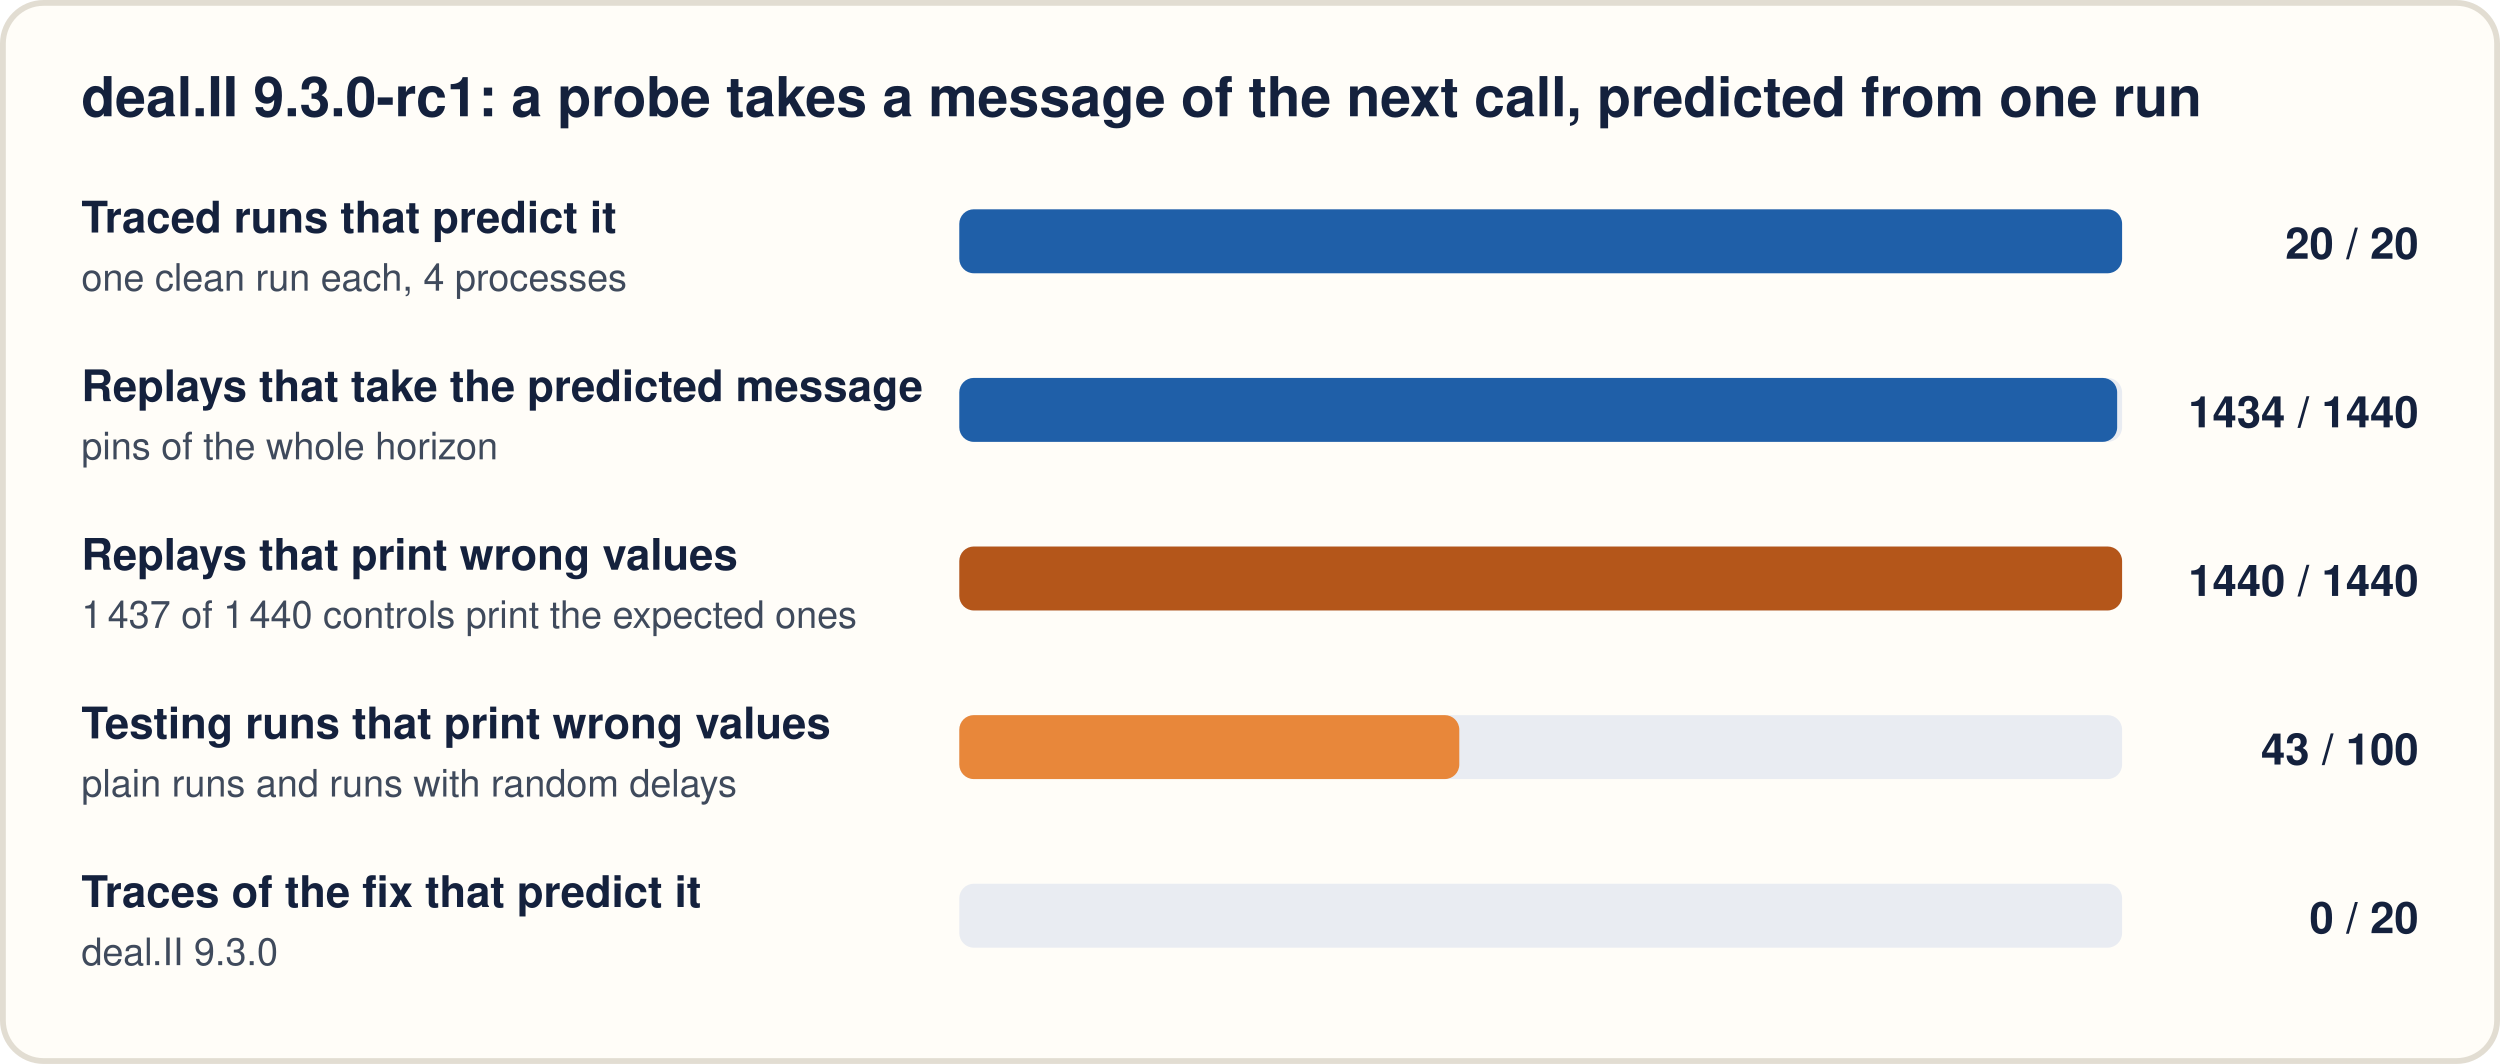
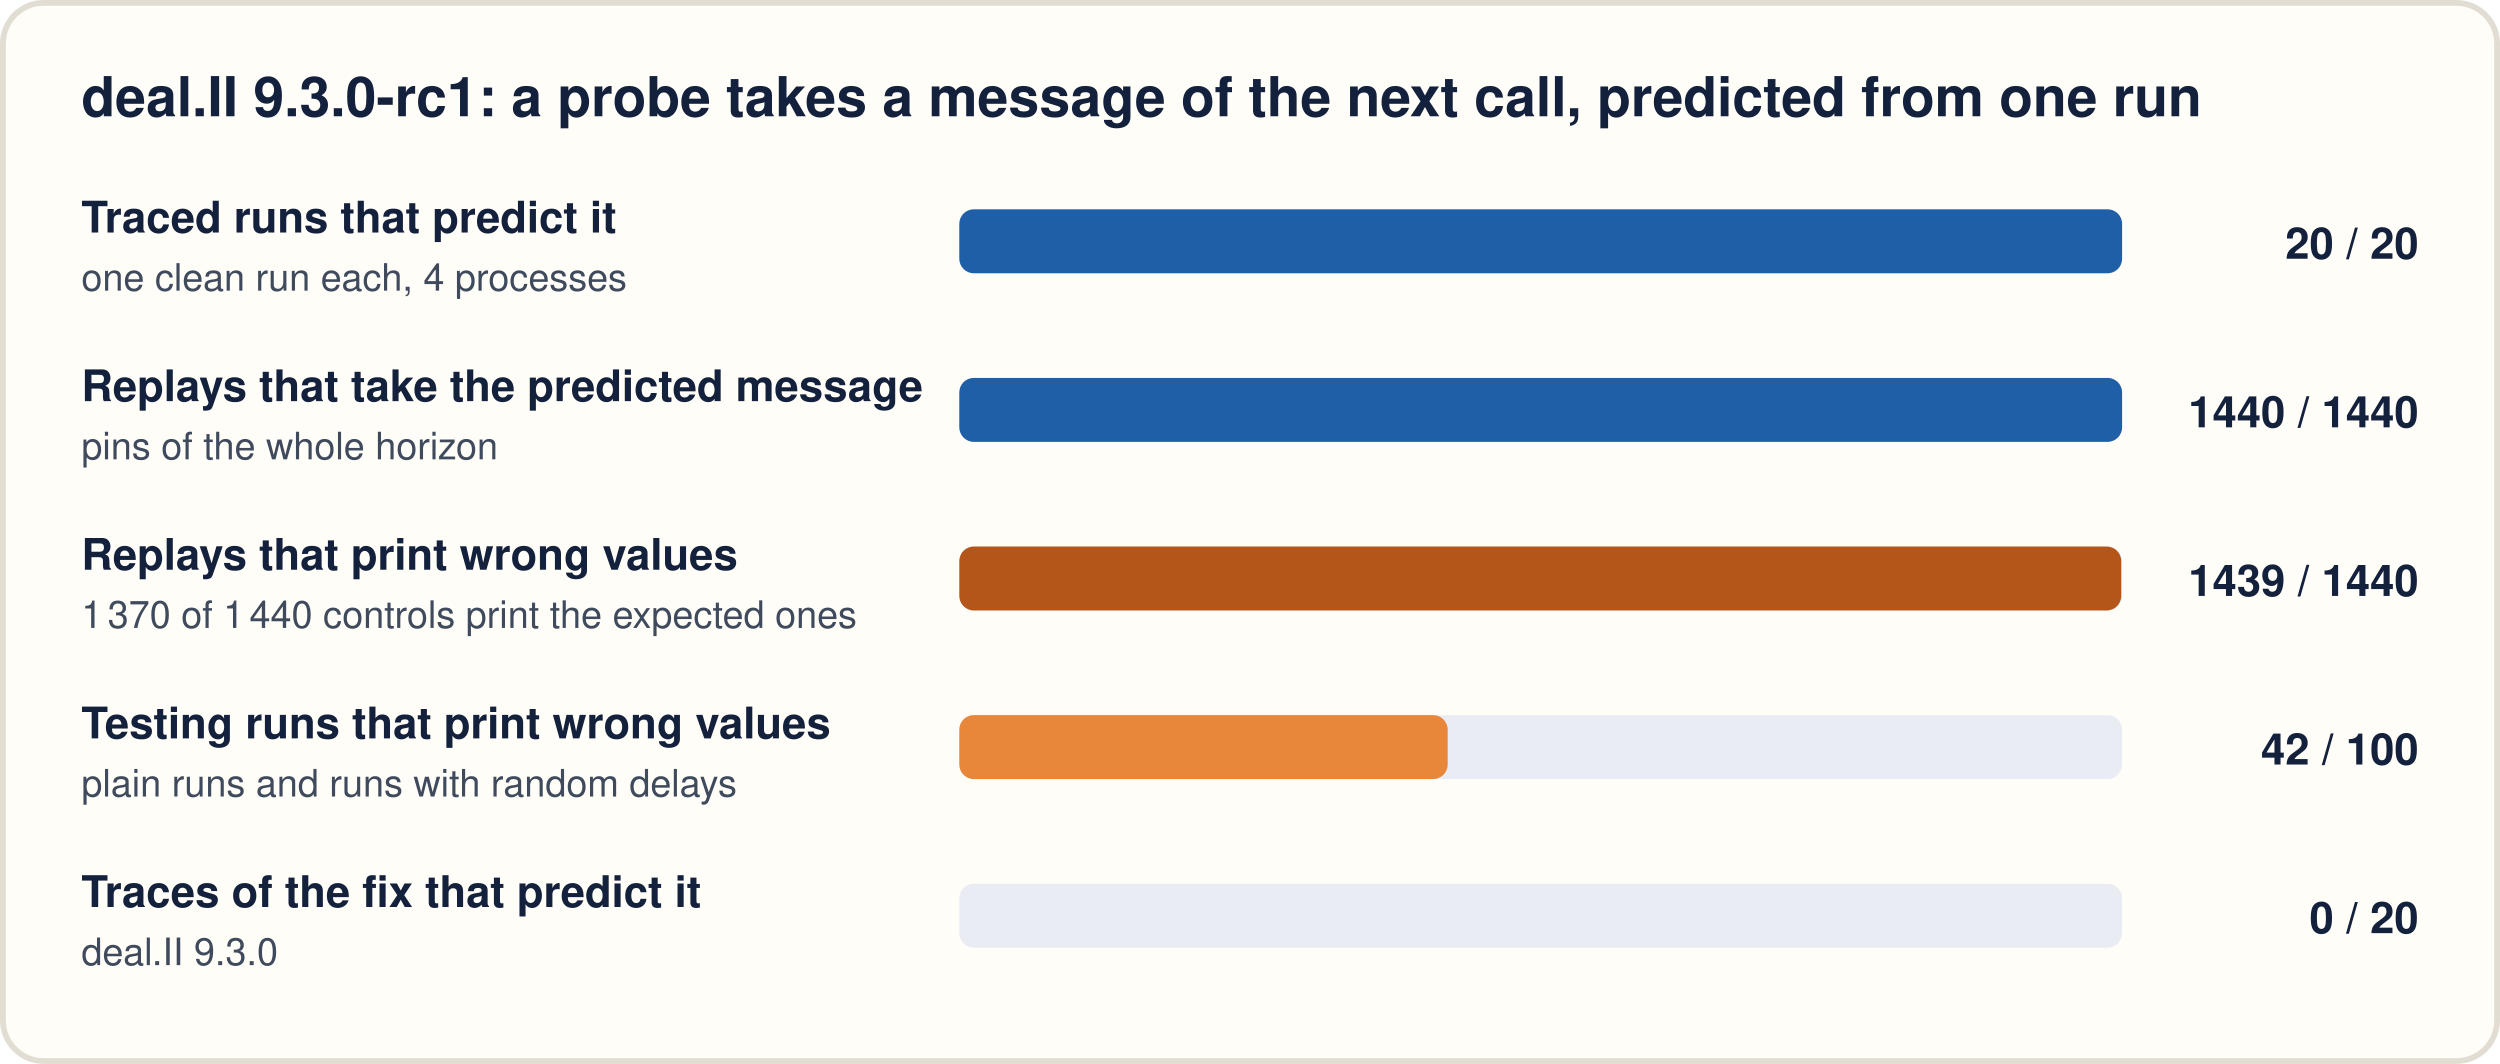
<svg xmlns="http://www.w3.org/2000/svg" width="860" height="366" viewBox="0 0 860 366" role="img" aria-label="deal.II 9.3.0-rc1: a probe takes a message of the next call, predicted from one run">
  <rect x="1" y="1" width="858" height="364" rx="14" fill="#FFFDF8" stroke="#E2DDD2" stroke-width="2" />
  <text x="28" y="40" font-family="-apple-system, 'Segoe UI', Helvetica, Arial, sans-serif" font-size="19" font-weight="600" fill="#14213D">deal.II 9.3.0-rc1: a probe takes a message of the next call, predicted from one run</text>
  <text x="28" y="80" font-family="-apple-system, 'Segoe UI', Helvetica, Arial, sans-serif" font-size="15" font-weight="600" fill="#14213D">Traced runs that predict it</text>
  <text x="28" y="100" font-family="-apple-system, 'Segoe UI', Helvetica, Arial, sans-serif" font-size="13" fill="#3F4A5C">one clean run each, 4 processes</text>
  <rect x="330" y="72" width="400" height="22" rx="5" fill="#E9ECF2" />
  <rect x="330" y="72" width="400.0" height="22" rx="5" fill="#1F5FA8" />
  <text x="832" y="89" font-family="-apple-system, 'Segoe UI', Helvetica, Arial, sans-serif" font-size="15" font-weight="600" fill="#14213D" text-anchor="end">20 / 20</text>
  <text x="28" y="138" font-family="-apple-system, 'Segoe UI', Helvetica, Arial, sans-serif" font-size="15" font-weight="600" fill="#14213D">Replays that take the predicted message</text>
  <text x="28" y="158" font-family="-apple-system, 'Segoe UI', Helvetica, Arial, sans-serif" font-size="13" fill="#3F4A5C">pins of the whole horizon</text>
  <rect x="330" y="130" width="400" height="22" rx="5" fill="#E9ECF2" />
-   <rect x="330" y="130" width="398.3" height="22" rx="5" fill="#1F5FA8" />
-   <text x="832" y="147" font-family="-apple-system, 'Segoe UI', Helvetica, Arial, sans-serif" font-size="15" font-weight="600" fill="#14213D" text-anchor="end">1434 / 1440</text>
+   <rect x="330" y="130" width="400.0" height="22" rx="5" fill="#1F5FA8" />
+   <text x="832" y="147" font-family="-apple-system, 'Segoe UI', Helvetica, Arial, sans-serif" font-size="15" font-weight="600" fill="#14213D" text-anchor="end">1440 / 1440</text>
  <text x="28" y="196" font-family="-apple-system, 'Segoe UI', Helvetica, Arial, sans-serif" font-size="15" font-weight="600" fill="#14213D">Replays that print wrong values</text>
-   <text x="28" y="216" font-family="-apple-system, 'Segoe UI', Helvetica, Arial, sans-serif" font-size="13" fill="#3F4A5C">1 437 of 1 440 controls print the expected ones</text>
+   <text x="28" y="216" font-family="-apple-system, 'Segoe UI', Helvetica, Arial, sans-serif" font-size="13" fill="#3F4A5C">1 370 of 1 440 controls print the expected ones</text>
  <rect x="330" y="188" width="400" height="22" rx="5" fill="#E9ECF2" />
-   <rect x="330" y="188" width="400.0" height="22" rx="5" fill="#B4561A" />
-   <text x="832" y="205" font-family="-apple-system, 'Segoe UI', Helvetica, Arial, sans-serif" font-size="15" font-weight="600" fill="#14213D" text-anchor="end">1440 / 1440</text>
+   <rect x="330" y="188" width="399.7" height="22" rx="5" fill="#B4561A" />
+   <text x="832" y="205" font-family="-apple-system, 'Segoe UI', Helvetica, Arial, sans-serif" font-size="15" font-weight="600" fill="#14213D" text-anchor="end">1439 / 1440</text>
  <text x="28" y="254" font-family="-apple-system, 'Segoe UI', Helvetica, Arial, sans-serif" font-size="15" font-weight="600" fill="#14213D">Testing runs that print wrong values</text>
  <text x="28" y="274" font-family="-apple-system, 'Segoe UI', Helvetica, Arial, sans-serif" font-size="13" fill="#3F4A5C">plain runs and runs with random delays</text>
  <rect x="330" y="246" width="400" height="22" rx="5" fill="#E9ECF2" />
-   <rect x="330" y="246" width="172.0" height="22" rx="5" fill="#E8873A" />
-   <text x="832" y="263" font-family="-apple-system, 'Segoe UI', Helvetica, Arial, sans-serif" font-size="15" font-weight="600" fill="#14213D" text-anchor="end">43 / 100</text>
+   <rect x="330" y="246" width="168.0" height="22" rx="5" fill="#E8873A" />
+   <text x="832" y="263" font-family="-apple-system, 'Segoe UI', Helvetica, Arial, sans-serif" font-size="15" font-weight="600" fill="#14213D" text-anchor="end">42 / 100</text>
  <text x="28" y="312" font-family="-apple-system, 'Segoe UI', Helvetica, Arial, sans-serif" font-size="15" font-weight="600" fill="#14213D">Traces of the fix that predict it</text>
  <text x="28" y="332" font-family="-apple-system, 'Segoe UI', Helvetica, Arial, sans-serif" font-size="13" fill="#3F4A5C">deal.II 9.3.0</text>
  <rect x="330" y="304" width="400" height="22" rx="5" fill="#E9ECF2" />
  <rect x="330" y="304" width="0.0" height="22" rx="5" fill="#9AA3B2" />
  <text x="832" y="321" font-family="-apple-system, 'Segoe UI', Helvetica, Arial, sans-serif" font-size="15" font-weight="600" fill="#14213D" text-anchor="end">0 / 20</text>
</svg>
